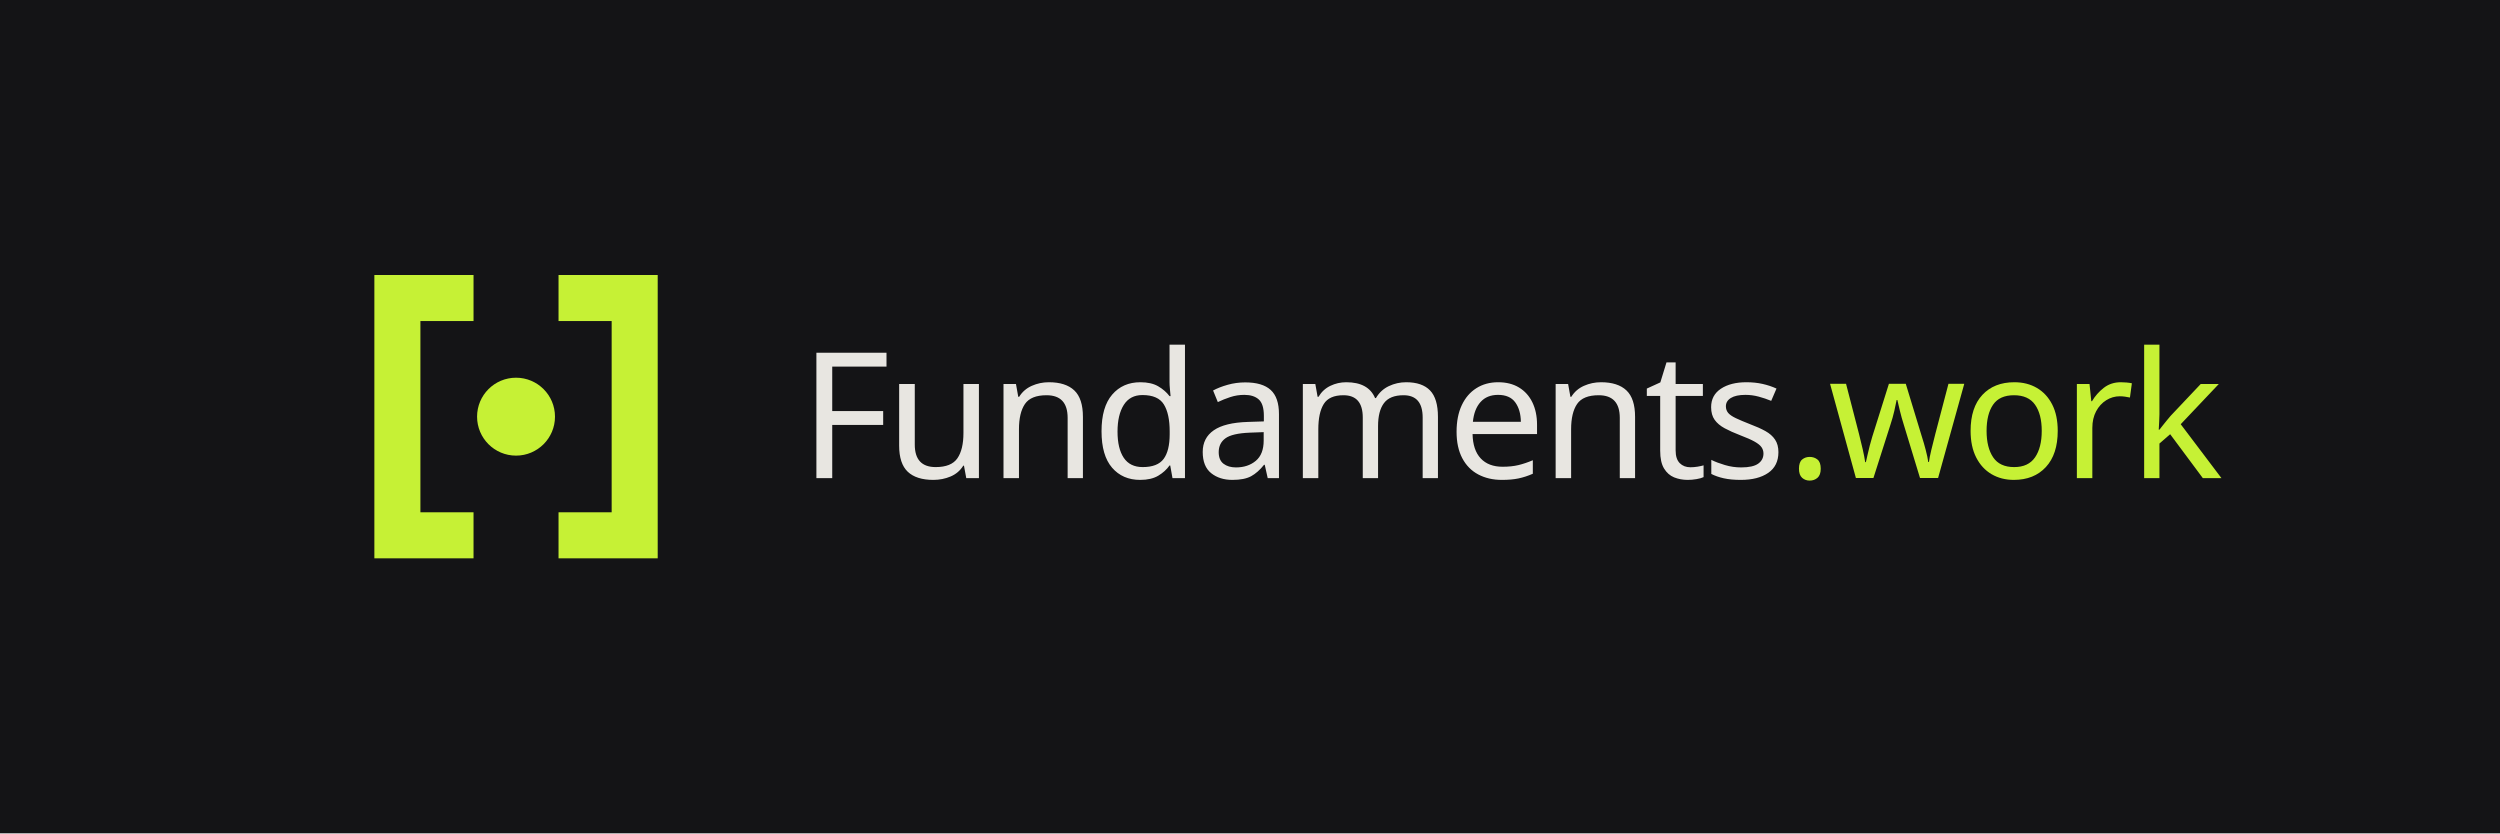
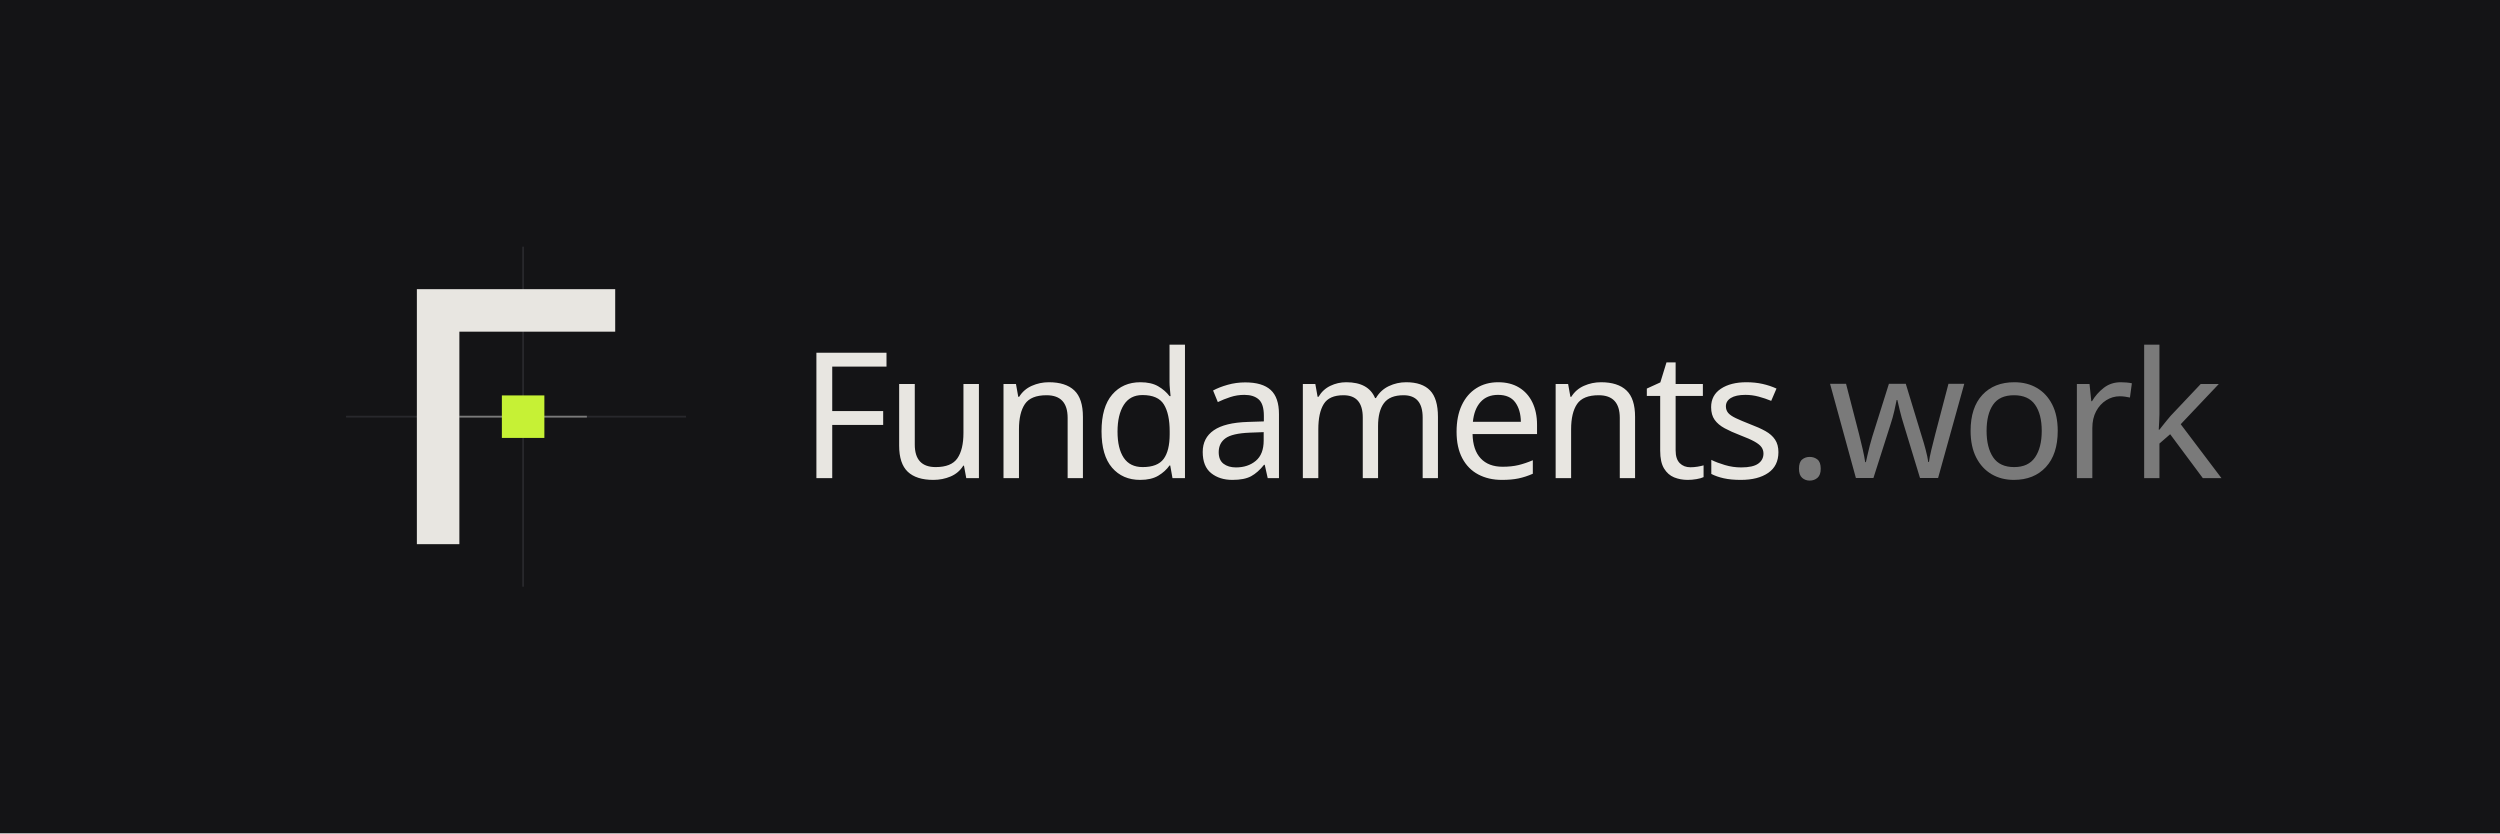
<svg xmlns="http://www.w3.org/2000/svg" width="1500" height="500" viewBox="0 0 1500 500" role="img" aria-label="Fundaments.work">
  <rect width="1500" height="500" fill="#141416" />
  <g transform="translate(173.62 114.00) scale(0.53125)">
-     <path d="M208 96H96V416H208V364H148V148H208Z" fill="#c6f135" />
-     <circle cx="256" cy="256" r="44" fill="#c6f135" />
-     <path d="M304 96H416V416H304V364H364V148H304Z" fill="#c6f135" />
+     <rect x="64" y="255" width="384" height="2" fill="#28282c" />
+     <rect x="263" y="64" width="2" height="384" fill="#28282c" />
+     <rect x="192" y="255" width="144" height="2" fill="#7a7a7a" />
+     <path d="M144 112H368V160H192V400H144Z" fill="#e8e6e1" />
+     <rect x="240" y="232" width="48" height="48" fill="#c6f135" />
  </g>
-   <text x="479.62" y="286.89" font-family="DM Sans" font-size="105.40" font-weight="300" fill="#e8e6e1" letter-spacing="-3.16">Fundaments<tspan fill="#c6f135">.work</tspan>
+   <text x="479.62" y="286.89" font-family="DM Sans" font-size="105.40" font-weight="300" fill="#e8e6e1" letter-spacing="-3.16">Fundaments<tspan fill="#7a7a7a">.work</tspan>
  </text>
</svg>
